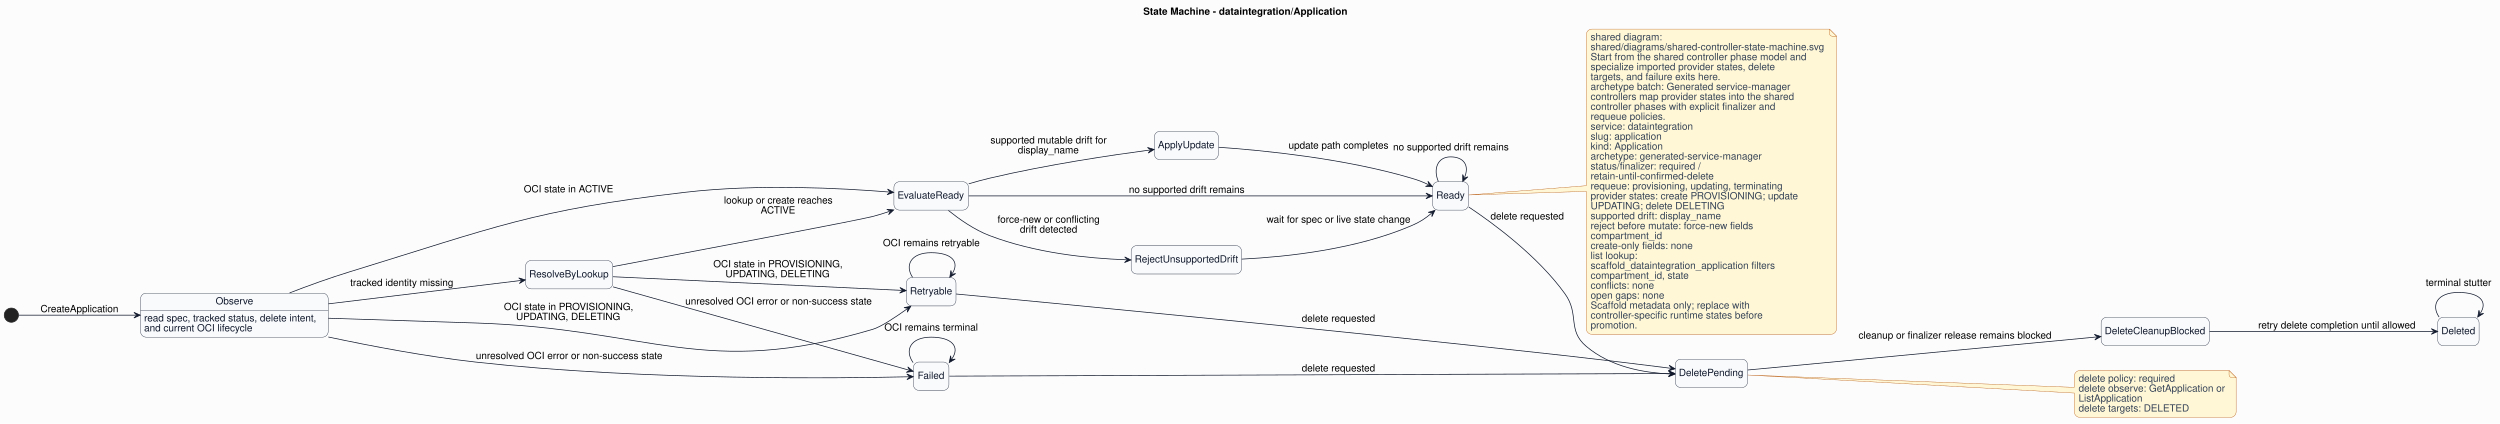
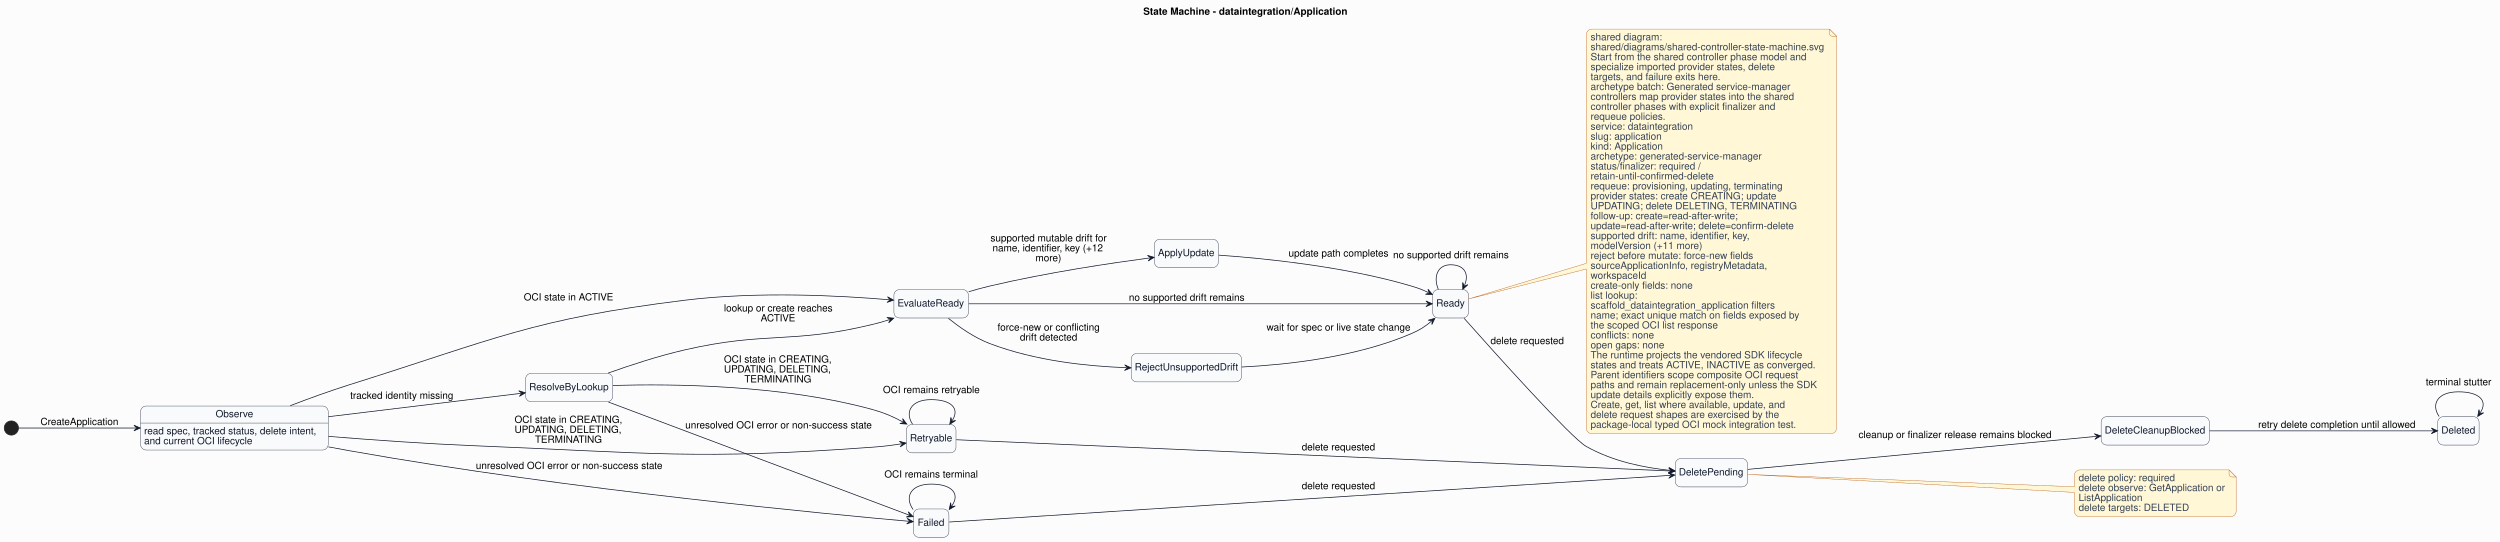
- <svg xmlns="http://www.w3.org/2000/svg" contentStyleType="text/css" data-diagram-type="STATE" height="597px" preserveAspectRatio="none" style="width:3522px;height:597px;background:#FCFCFD;" version="1.1" viewBox="0 0 3522 597" width="3522px" zoomAndPan="magnify">
+ <svg xmlns="http://www.w3.org/2000/svg" contentStyleType="text/css" data-diagram-type="STATE" height="763px" preserveAspectRatio="none" style="width:3522px;height:763px;background:#FCFCFD;" version="1.1" viewBox="0 0 3522 763" width="3522px" zoomAndPan="magnify">
  <defs />
  <g>
-     <rect fill="#FCFCFD" height="597" style="stroke:none;stroke-width:1;" width="3522" x="0" y="0" />
+     <rect fill="#FCFCFD" height="763" style="stroke:none;stroke-width:1;" width="3522" x="0" y="0" />
    <g class="title" data-source-line="10">
      <text fill="#000000" font-family="Helvetica" font-size="14" font-weight="bold" lengthAdjust="spacing" textLength="287.807" x="1610.595" y="20.78">State Machine - dataintegration/Application</text>
    </g>
    <g class="entity" data-qualified-name="observe" id="ent0002">
-       <rect fill="#F8FAFC" height="62" rx="8" ry="8" style="stroke:#0F172A;stroke-width:0.5;" width="264.364" x="198" y="413" />
-       <line style="stroke:#0F172A;stroke-width:0.5;" x1="198" x2="462.364" y1="437" y2="437" />
-       <text fill="#0F172A" font-family="Helvetica" font-size="14" lengthAdjust="spacing" textLength="52.91" x="303.727" y="428.78">Observe</text>
-       <text fill="#0F172A" font-family="Helvetica" font-size="14" lengthAdjust="spacing" textLength="244.364" x="203" y="452.78">read spec, tracked status, delete intent,</text>
-       <text fill="#0F172A" font-family="Helvetica" font-size="14" lengthAdjust="spacing" textLength="153.282" x="203" y="466.78">and current OCI lifecycle</text>
-     </g>
-     <rect fill="#F8FAFC" height="40" rx="8" ry="8" style="stroke:#0F172A;stroke-width:0.5;" width="104.951" x="1259.36" y="256" />
-     <text fill="#0F172A" font-family="Helvetica" font-size="14" lengthAdjust="spacing" textLength="94.951" x="1264.36" y="279.78">EvaluateReady</text>
-     <rect fill="#F8FAFC" height="40" rx="8" ry="8" style="stroke:#0F172A;stroke-width:0.5;" width="50.469" x="2018.32" y="256" />
-     <text fill="#0F172A" font-family="Helvetica" font-size="14" lengthAdjust="spacing" textLength="40.469" x="2023.32" y="279.78">Ready</text>
-     <rect fill="#F8FAFC" height="40" rx="8" ry="8" style="stroke:#0F172A;stroke-width:0.5;" width="69.917" x="1276.88" y="391" />
-     <text fill="#0F172A" font-family="Helvetica" font-size="14" lengthAdjust="spacing" textLength="59.917" x="1281.88" y="414.78">Retryable</text>
-     <rect fill="#F8FAFC" height="40" rx="8" ry="8" style="stroke:#0F172A;stroke-width:0.5;" width="50" x="1286.84" y="510" />
-     <text fill="#0F172A" font-family="Helvetica" font-size="14" lengthAdjust="spacing" textLength="38.131" x="1292.775" y="533.78">Failed</text>
-     <rect fill="#F8FAFC" height="40" rx="8" ry="8" style="stroke:#0F172A;stroke-width:0.5;" width="122.848" x="740.44" y="367" />
-     <text fill="#0F172A" font-family="Helvetica" font-size="14" lengthAdjust="spacing" textLength="112.848" x="745.44" y="390.78">ResolveByLookup</text>
-     <rect fill="#F8FAFC" height="40" rx="8" ry="8" style="stroke:#0F172A;stroke-width:0.5;" width="155.51" x="1593.56" y="346" />
-     <text fill="#0F172A" font-family="Helvetica" font-size="14" lengthAdjust="spacing" textLength="145.51" x="1598.56" y="369.78">RejectUnsupportedDrift</text>
-     <rect fill="#F8FAFC" height="40" rx="8" ry="8" style="stroke:#0F172A;stroke-width:0.5;" width="90.165" x="1626.23" y="185" />
-     <text fill="#0F172A" font-family="Helvetica" font-size="14" lengthAdjust="spacing" textLength="80.165" x="1631.23" y="208.78">ApplyUpdate</text>
-     <rect fill="#F8FAFC" height="40" rx="8" ry="8" style="stroke:#0F172A;stroke-width:0.5;" width="101.848" x="2360.1" y="506" />
-     <text fill="#0F172A" font-family="Helvetica" font-size="14" lengthAdjust="spacing" textLength="91.848" x="2365.1" y="529.78">DeletePending</text>
-     <rect fill="#F8FAFC" height="40" rx="8" ry="8" style="stroke:#0F172A;stroke-width:0.5;" width="58.255" x="3434.28" y="447" />
-     <text fill="#0F172A" font-family="Helvetica" font-size="14" lengthAdjust="spacing" textLength="48.255" x="3439.28" y="470.78">Deleted</text>
-     <rect fill="#F8FAFC" height="40" rx="8" ry="8" style="stroke:#0F172A;stroke-width:0.5;" width="152.427" x="2960.06" y="447" />
-     <text fill="#0F172A" font-family="Helvetica" font-size="14" lengthAdjust="spacing" textLength="142.427" x="2965.06" y="470.78">DeleteCleanupBlocked</text>
+       <rect fill="#F8FAFC" height="62" rx="8" ry="8" style="stroke:#0F172A;stroke-width:0.5;" width="264.364" x="198" y="572" />
+       <line style="stroke:#0F172A;stroke-width:0.5;" x1="198" x2="462.364" y1="596" y2="596" />
+       <text fill="#0F172A" font-family="Helvetica" font-size="14" lengthAdjust="spacing" textLength="52.91" x="303.727" y="587.78">Observe</text>
+       <text fill="#0F172A" font-family="Helvetica" font-size="14" lengthAdjust="spacing" textLength="244.364" x="203" y="611.78">read spec, tracked status, delete intent,</text>
+       <text fill="#0F172A" font-family="Helvetica" font-size="14" lengthAdjust="spacing" textLength="153.282" x="203" y="625.78">and current OCI lifecycle</text>
+     </g>
+     <rect fill="#F8FAFC" height="40" rx="8" ry="8" style="stroke:#0F172A;stroke-width:0.5;" width="104.951" x="1259.36" y="408" />
+     <text fill="#0F172A" font-family="Helvetica" font-size="14" lengthAdjust="spacing" textLength="94.951" x="1264.36" y="431.78">EvaluateReady</text>
+     <rect fill="#F8FAFC" height="40" rx="8" ry="8" style="stroke:#0F172A;stroke-width:0.5;" width="50.469" x="2018.32" y="408" />
+     <text fill="#0F172A" font-family="Helvetica" font-size="14" lengthAdjust="spacing" textLength="40.469" x="2023.32" y="431.78">Ready</text>
+     <rect fill="#F8FAFC" height="40" rx="8" ry="8" style="stroke:#0F172A;stroke-width:0.5;" width="69.917" x="1276.88" y="598" />
+     <text fill="#0F172A" font-family="Helvetica" font-size="14" lengthAdjust="spacing" textLength="59.917" x="1281.88" y="621.78">Retryable</text>
+     <rect fill="#F8FAFC" height="40" rx="8" ry="8" style="stroke:#0F172A;stroke-width:0.5;" width="50" x="1286.84" y="717" />
+     <text fill="#0F172A" font-family="Helvetica" font-size="14" lengthAdjust="spacing" textLength="38.131" x="1292.775" y="740.78">Failed</text>
+     <rect fill="#F8FAFC" height="40" rx="8" ry="8" style="stroke:#0F172A;stroke-width:0.5;" width="122.848" x="740.44" y="526" />
+     <text fill="#0F172A" font-family="Helvetica" font-size="14" lengthAdjust="spacing" textLength="112.848" x="745.44" y="549.78">ResolveByLookup</text>
+     <rect fill="#F8FAFC" height="40" rx="8" ry="8" style="stroke:#0F172A;stroke-width:0.5;" width="155.51" x="1593.56" y="498" />
+     <text fill="#0F172A" font-family="Helvetica" font-size="14" lengthAdjust="spacing" textLength="145.51" x="1598.56" y="521.78">RejectUnsupportedDrift</text>
+     <rect fill="#F8FAFC" height="40" rx="8" ry="8" style="stroke:#0F172A;stroke-width:0.5;" width="90.165" x="1626.23" y="337" />
+     <text fill="#0F172A" font-family="Helvetica" font-size="14" lengthAdjust="spacing" textLength="80.165" x="1631.23" y="360.78">ApplyUpdate</text>
+     <rect fill="#F8FAFC" height="40" rx="8" ry="8" style="stroke:#0F172A;stroke-width:0.5;" width="101.848" x="2360.1" y="646" />
+     <text fill="#0F172A" font-family="Helvetica" font-size="14" lengthAdjust="spacing" textLength="91.848" x="2365.1" y="669.78">DeletePending</text>
+     <rect fill="#F8FAFC" height="40" rx="8" ry="8" style="stroke:#0F172A;stroke-width:0.5;" width="58.255" x="3434.28" y="587" />
+     <text fill="#0F172A" font-family="Helvetica" font-size="14" lengthAdjust="spacing" textLength="48.255" x="3439.28" y="610.78">Deleted</text>
+     <rect fill="#F8FAFC" height="40" rx="8" ry="8" style="stroke:#0F172A;stroke-width:0.5;" width="152.427" x="2960.06" y="587" />
+     <text fill="#0F172A" font-family="Helvetica" font-size="14" lengthAdjust="spacing" textLength="142.427" x="2965.06" y="610.78">DeleteCleanupBlocked</text>
    <g class="start_entity" data-qualified-name=".start." data-source-line="32" id="ent0002">
-       <ellipse cx="16" cy="444" fill="#222222" rx="10" ry="10" style="stroke:#222222;stroke-width:1;" />
+       <ellipse cx="16" cy="603" fill="#222222" rx="10" ry="10" style="stroke:#222222;stroke-width:1;" />
    </g>
    <g class="entity" data-qualified-name="GMN2" data-source-line="55" id="ent0003">
-       <path d="M2234.78,49 L2234.78,261.6 L2069.1,274.66 L2234.78,269.6 L2234.78,463 A8,8 0 0 0 2242.78,471 L2579.261,471 A8,8 0 0 0 2587.261,463 L2587.261,51 L2577.261,41 L2242.78,41 A8,8 0 0 0 2234.78,49" fill="#FFF7D6" style="stroke:#B45309;stroke-width:0.5;" />
+       <path d="M2234.78,49 L2234.78,370.96 L2069.1,421.15 L2234.78,378.96 L2234.78,603 A8,8 0 0 0 2242.78,611 L2579.261,611 A8,8 0 0 0 2587.261,603 L2587.261,51 L2577.261,41 L2242.78,41 A8,8 0 0 0 2234.78,49" fill="#FFF7D6" style="stroke:#B45309;stroke-width:0.5;" />
      <path d="M2577.261,41 L2577.261,47 A4,4 0 0 0 2581.261,51 L2587.261,51 L2577.261,41" fill="#FFF7D6" style="stroke:#B45309;stroke-width:0.5;" />
      <text fill="#334155" font-family="Helvetica" font-size="14" lengthAdjust="spacing" textLength="101.165" x="2240.78" y="56.78">shared diagram:</text>
      <text fill="#334155" font-family="Helvetica" font-size="14" lengthAdjust="spacing" textLength="331.481" x="2240.78" y="70.78">shared/diagrams/shared-controller-state-machine.svg</text>
      <text fill="#334155" font-family="Helvetica" font-size="14" lengthAdjust="spacing" textLength="304.274" x="2240.78" y="84.78">Start from the shared controller phase model and</text>
      <text fill="#334155" font-family="Helvetica" font-size="14" lengthAdjust="spacing" textLength="261.468" x="2240.78" y="98.78">specialize imported provider states, delete</text>
      <text fill="#334155" font-family="Helvetica" font-size="14" lengthAdjust="spacing" textLength="184.434" x="2240.78" y="112.78">targets, and failure exits here.</text>
      <text fill="#334155" font-family="Helvetica" font-size="14" lengthAdjust="spacing" textLength="281.709" x="2240.78" y="126.78">archetype batch: Generated service-manager</text>
      <text fill="#334155" font-family="Helvetica" font-size="14" lengthAdjust="spacing" textLength="287.923" x="2240.78" y="140.78">controllers map provider states into the shared</text>
      <text fill="#334155" font-family="Helvetica" font-size="14" lengthAdjust="spacing" textLength="261.461" x="2240.78" y="154.78">controller phases with explicit finalizer and</text>
      <text fill="#334155" font-family="Helvetica" font-size="14" lengthAdjust="spacing" textLength="105.848" x="2240.78" y="168.78">requeue policies.</text>
      <text fill="#334155" font-family="Helvetica" font-size="14" lengthAdjust="spacing" textLength="144.751" x="2240.78" y="182.78">service: dataintegration</text>
      <text fill="#334155" font-family="Helvetica" font-size="14" lengthAdjust="spacing" textLength="100.399" x="2240.78" y="196.78">slug: application</text>
      <text fill="#334155" font-family="Helvetica" font-size="14" lengthAdjust="spacing" textLength="101.951" x="2240.78" y="210.78">kind: Application</text>
      <text fill="#334155" font-family="Helvetica" font-size="14" lengthAdjust="spacing" textLength="241.24" x="2240.78" y="224.78">archetype: generated-service-manager</text>
      <text fill="#334155" font-family="Helvetica" font-size="14" lengthAdjust="spacing" textLength="156.406" x="2240.78" y="238.78">status/finalizer: required /</text>
      <text fill="#334155" font-family="Helvetica" font-size="14" lengthAdjust="spacing" textLength="174.303" x="2240.78" y="252.78">retain-until-confirmed-delete</text>
      <text fill="#334155" font-family="Helvetica" font-size="14" lengthAdjust="spacing" textLength="272.398" x="2240.78" y="266.78">requeue: provisioning, updating, terminating</text>
-       <text fill="#334155" font-family="Helvetica" font-size="14" lengthAdjust="spacing" textLength="295.682" x="2240.78" y="280.78">provider states: create PROVISIONING; update</text>
-       <text fill="#334155" font-family="Helvetica" font-size="14" lengthAdjust="spacing" textLength="192.165" x="2240.78" y="294.78">UPDATING; delete DELETING</text>
-       <text fill="#334155" font-family="Helvetica" font-size="14" lengthAdjust="spacing" textLength="183.661" x="2240.78" y="308.78">supported drift: display_name</text>
-       <text fill="#334155" font-family="Helvetica" font-size="14" lengthAdjust="spacing" textLength="230.33" x="2240.78" y="322.78">reject before mutate: force-new fields</text>
-       <text fill="#334155" font-family="Helvetica" font-size="14" lengthAdjust="spacing" textLength="100.379" x="2240.78" y="336.78">compartment_id</text>
-       <text fill="#334155" font-family="Helvetica" font-size="14" lengthAdjust="spacing" textLength="144.751" x="2240.78" y="350.78">create-only fields: none</text>
-       <text fill="#334155" font-family="Helvetica" font-size="14" lengthAdjust="spacing" textLength="66.144" x="2240.78" y="364.78">list lookup:</text>
-       <text fill="#334155" font-family="Helvetica" font-size="14" lengthAdjust="spacing" textLength="260.723" x="2240.78" y="378.78">scaffold_dataintegration_application filters</text>
-       <text fill="#334155" font-family="Helvetica" font-size="14" lengthAdjust="spacing" textLength="138.51" x="2240.78" y="392.78">compartment_id, state</text>
-       <text fill="#334155" font-family="Helvetica" font-size="14" lengthAdjust="spacing" textLength="89.496" x="2240.78" y="406.78">conflicts: none</text>
-       <text fill="#334155" font-family="Helvetica" font-size="14" lengthAdjust="spacing" textLength="104.316" x="2240.78" y="420.78">open gaps: none</text>
-       <text fill="#334155" font-family="Helvetica" font-size="14" lengthAdjust="spacing" textLength="224.902" x="2240.78" y="434.78">Scaffold metadata only; replace with</text>
-       <text fill="#334155" font-family="Helvetica" font-size="14" lengthAdjust="spacing" textLength="244.323" x="2240.78" y="448.78">controller-specific runtime states before</text>
-       <text fill="#334155" font-family="Helvetica" font-size="14" lengthAdjust="spacing" textLength="66.144" x="2240.78" y="462.78">promotion.</text>
-     </g>
-     <g class="entity" data-qualified-name="GMN5" data-source-line="87" id="ent0006">
-       <path d="M2922.27,530 L2922.27,545.73 L2462.24,528.34 L2922.27,553.73 L2922.27,580 A8,8 0 0 0 2930.27,588 L3142.283,588 A8,8 0 0 0 3150.283,580 L3150.283,532 L3140.283,522 L2930.27,522 A8,8 0 0 0 2922.27,530" fill="#FFF7D6" style="stroke:#B45309;stroke-width:0.5;" />
-       <path d="M3140.283,522 L3140.283,528 A4,4 0 0 0 3144.283,532 L3150.283,532 L3140.283,522" fill="#FFF7D6" style="stroke:#B45309;stroke-width:0.5;" />
-       <text fill="#334155" font-family="Helvetica" font-size="14" lengthAdjust="spacing" textLength="136.972" x="2928.27" y="537.78">delete policy: required</text>
-       <text fill="#334155" font-family="Helvetica" font-size="14" lengthAdjust="spacing" textLength="207.013" x="2928.27" y="551.78">delete observe: GetApplication or</text>
-       <text fill="#334155" font-family="Helvetica" font-size="14" lengthAdjust="spacing" textLength="90.275" x="2928.27" y="565.78">ListApplication</text>
-       <text fill="#334155" font-family="Helvetica" font-size="14" lengthAdjust="spacing" textLength="157.185" x="2928.27" y="579.78">delete targets: DELETED</text>
+       <text fill="#334155" font-family="Helvetica" font-size="14" lengthAdjust="spacing" textLength="265.337" x="2240.78" y="280.78">provider states: create CREATING; update</text>
+       <text fill="#334155" font-family="Helvetica" font-size="14" lengthAdjust="spacing" textLength="296.386" x="2240.78" y="294.78">UPDATING; delete DELETING, TERMINATING</text>
+       <text fill="#334155" font-family="Helvetica" font-size="14" lengthAdjust="spacing" textLength="209.699" x="2240.78" y="308.78">follow-up: create=read-after-write;</text>
+       <text fill="#334155" font-family="Helvetica" font-size="14" lengthAdjust="spacing" textLength="288.716" x="2240.78" y="322.78">update=read-after-write; delete=confirm-delete</text>
+       <text fill="#334155" font-family="Helvetica" font-size="14" lengthAdjust="spacing" textLength="226.447" x="2240.78" y="336.78">supported drift: name, identifier, key,</text>
+       <text fill="#334155" font-family="Helvetica" font-size="14" lengthAdjust="spacing" textLength="158.348" x="2240.78" y="350.78">modelVersion (+11 more)</text>
+       <text fill="#334155" font-family="Helvetica" font-size="14" lengthAdjust="spacing" textLength="230.33" x="2240.78" y="364.78">reject before mutate: force-new fields</text>
+       <text fill="#334155" font-family="Helvetica" font-size="14" lengthAdjust="spacing" textLength="249.799" x="2240.78" y="378.78">sourceApplicationInfo, registryMetadata,</text>
+       <text fill="#334155" font-family="Helvetica" font-size="14" lengthAdjust="spacing" textLength="78.593" x="2240.78" y="392.78">workspaceId</text>
+       <text fill="#334155" font-family="Helvetica" font-size="14" lengthAdjust="spacing" textLength="144.751" x="2240.78" y="406.78">create-only fields: none</text>
+       <text fill="#334155" font-family="Helvetica" font-size="14" lengthAdjust="spacing" textLength="66.144" x="2240.78" y="420.78">list lookup:</text>
+       <text fill="#334155" font-family="Helvetica" font-size="14" lengthAdjust="spacing" textLength="260.723" x="2240.78" y="434.78">scaffold_dataintegration_application filters</text>
+       <text fill="#334155" font-family="Helvetica" font-size="14" lengthAdjust="spacing" textLength="295.736" x="2240.78" y="448.78">name; exact unique match on fields exposed by</text>
+       <text fill="#334155" font-family="Helvetica" font-size="14" lengthAdjust="spacing" textLength="179.758" x="2240.78" y="462.78">the scoped OCI list response</text>
+       <text fill="#334155" font-family="Helvetica" font-size="14" lengthAdjust="spacing" textLength="89.496" x="2240.78" y="476.78">conflicts: none</text>
+       <text fill="#334155" font-family="Helvetica" font-size="14" lengthAdjust="spacing" textLength="104.316" x="2240.78" y="490.78">open gaps: none</text>
+       <text fill="#334155" font-family="Helvetica" font-size="14" lengthAdjust="spacing" textLength="299.585" x="2240.78" y="504.78">The runtime projects the vendored SDK lifecycle</text>
+       <text fill="#334155" font-family="Helvetica" font-size="14" lengthAdjust="spacing" textLength="322.137" x="2240.78" y="518.78">states and treats ACTIVE, INACTIVE as converged.</text>
+       <text fill="#334155" font-family="Helvetica" font-size="14" lengthAdjust="spacing" textLength="293.364" x="2240.78" y="532.78">Parent identifiers scope composite OCI request</text>
+       <text fill="#334155" font-family="Helvetica" font-size="14" lengthAdjust="spacing" textLength="319.84" x="2240.78" y="546.78">paths and remain replacement-only unless the SDK</text>
+       <text fill="#334155" font-family="Helvetica" font-size="14" lengthAdjust="spacing" textLength="231.909" x="2240.78" y="560.78">update details explicitly expose them.</text>
+       <text fill="#334155" font-family="Helvetica" font-size="14" lengthAdjust="spacing" textLength="277.06" x="2240.78" y="574.78">Create, get, list where available, update, and</text>
+       <text fill="#334155" font-family="Helvetica" font-size="14" lengthAdjust="spacing" textLength="267.723" x="2240.78" y="588.78">delete request shapes are exercised by the</text>
+       <text fill="#334155" font-family="Helvetica" font-size="14" lengthAdjust="spacing" textLength="290.254" x="2240.78" y="602.78">package-local typed OCI mock integration test.</text>
+     </g>
+     <g class="entity" data-qualified-name="GMN5" data-source-line="97" id="ent0006">
+       <path d="M2922.27,670 L2922.27,685.73 L2462.24,668.34 L2922.27,693.73 L2922.27,720 A8,8 0 0 0 2930.27,728 L3142.283,728 A8,8 0 0 0 3150.283,720 L3150.283,672 L3140.283,662 L2930.27,662 A8,8 0 0 0 2922.27,670" fill="#FFF7D6" style="stroke:#B45309;stroke-width:0.5;" />
+       <path d="M3140.283,662 L3140.283,668 A4,4 0 0 0 3144.283,672 L3150.283,672 L3140.283,662" fill="#FFF7D6" style="stroke:#B45309;stroke-width:0.5;" />
+       <text fill="#334155" font-family="Helvetica" font-size="14" lengthAdjust="spacing" textLength="136.972" x="2928.27" y="677.78">delete policy: required</text>
+       <text fill="#334155" font-family="Helvetica" font-size="14" lengthAdjust="spacing" textLength="207.013" x="2928.27" y="691.78">delete observe: GetApplication or</text>
+       <text fill="#334155" font-family="Helvetica" font-size="14" lengthAdjust="spacing" textLength="90.275" x="2928.27" y="705.78">ListApplication</text>
+       <text fill="#334155" font-family="Helvetica" font-size="14" lengthAdjust="spacing" textLength="157.185" x="2928.27" y="719.78">delete targets: DELETED</text>
    </g>
    <g class="link" data-entity-1="ent0002" data-entity-2="ent0002" data-link-type="dependency" data-source-line="32" id="lnk3">
-       <path d="M26.34,444 C52.37,444 122.32,444 191.65,444" fill="none" id="*start*-to-observe" style="stroke:#0F172A;stroke-width:1;" />
-       <polygon fill="#0F172A" points="197.65,444,188.65,440,192.65,444,188.65,448,197.65,444" style="stroke:#0F172A;stroke-width:1;" />
-       <text fill="#000000" font-family="Helvetica" font-size="14" lengthAdjust="spacing" textLength="110.51" x="57" y="439.78">CreateApplication</text>
+       <path d="M26.34,603 C52.37,603 122.32,603 191.65,603" fill="none" id="*start*-to-observe" style="stroke:#0F172A;stroke-width:1;" />
+       <polygon fill="#0F172A" points="197.65,603,188.65,599,192.65,603,188.65,607,197.65,603" style="stroke:#0F172A;stroke-width:1;" />
+       <text fill="#000000" font-family="Helvetica" font-size="14" lengthAdjust="spacing" textLength="110.51" x="57" y="598.78">CreateApplication</text>
    </g>
    <g class="link" data-entity-1="ent0002" data-entity-2="ent0007" data-link-type="dependency" data-source-line="33" id="lnk4">
-       <path d="M462.64,428.05 C553.55,417.01 664.334,403.573 734.184,395.093" fill="none" id="observe-to-resolve_by_lookup" style="stroke:#0F172A;stroke-width:1;" />
-       <polygon fill="#0F172A" points="740.14,394.37,730.723,391.484,735.176,394.973,731.688,399.425,740.14,394.37" style="stroke:#0F172A;stroke-width:1;" />
-       <text fill="#000000" font-family="Helvetica" font-size="14" lengthAdjust="spacing" textLength="145.503" x="493.36" y="402.84">tracked identity missing</text>
+       <path d="M462.64,587.05 C553.55,576.01 664.334,562.573 734.184,554.093" fill="none" id="observe-to-resolve_by_lookup" style="stroke:#0F172A;stroke-width:1;" />
+       <polygon fill="#0F172A" points="740.14,553.37,730.723,550.484,735.176,553.973,731.688,558.426,740.14,553.37" style="stroke:#0F172A;stroke-width:1;" />
+       <text fill="#000000" font-family="Helvetica" font-size="14" lengthAdjust="spacing" textLength="145.503" x="493.36" y="561.84">tracked identity missing</text>
    </g>
    <g class="link" data-entity-1="ent0007" data-entity-2="ent0003" data-link-type="dependency" data-source-line="34" id="lnk5">
-       <path d="M863.57,375.58 C977.1,354.19 1211.77,309.79 1229.36,305 C1239.07,302.36 1243.604,301.054 1253.384,297.704" fill="none" id="resolve_by_lookup-to-evaluate_ready" style="stroke:#0F172A;stroke-width:1;" />
-       <polygon fill="#0F172A" points="1259.06,295.76,1249.249,294.892,1254.33,297.38,1251.842,302.461,1259.06,295.76" style="stroke:#0F172A;stroke-width:1;" />
-       <text fill="#000000" font-family="Helvetica" font-size="14" lengthAdjust="spacing" textLength="154.089" x="1019.86" y="286.78">lookup or create reaches</text>
-       <text fill="#000000" font-family="Helvetica" font-size="14" lengthAdjust="spacing" textLength="50.565" x="1071.622" y="300.78">ACTIVE</text>
+       <path d="M856.74,525.59 C887.81,514.51 927.84,501.4 964.36,493 C1080.2,466.36 1113.87,485.08 1229.36,457 C1239.14,454.62 1243.696,453.422 1253.486,450.112" fill="none" id="resolve_by_lookup-to-evaluate_ready" style="stroke:#0F172A;stroke-width:1;" />
+       <polygon fill="#0F172A" points="1259.17,448.19,1249.363,447.283,1254.433,449.791,1251.925,454.862,1259.17,448.19" style="stroke:#0F172A;stroke-width:1;" />
+       <text fill="#000000" font-family="Helvetica" font-size="14" lengthAdjust="spacing" textLength="154.089" x="1019.86" y="438.78">lookup or create reaches</text>
+       <text fill="#000000" font-family="Helvetica" font-size="14" lengthAdjust="spacing" textLength="50.565" x="1071.622" y="452.78">ACTIVE</text>
    </g>
    <g class="link" data-entity-1="ent0007" data-entity-2="ent0005" data-link-type="dependency" data-source-line="35" id="lnk6">
-       <path d="M863.63,389.87 C971.21,394.95 1185.807,405.097 1270.597,409.097" fill="none" id="resolve_by_lookup-to-retryable" style="stroke:#0F172A;stroke-width:1;" />
-       <polygon fill="#0F172A" points="1276.59,409.38,1267.789,404.96,1271.596,409.144,1267.411,412.951,1276.59,409.38" style="stroke:#0F172A;stroke-width:1;" />
-       <text fill="#000000" font-family="Helvetica" font-size="14" lengthAdjust="spacing" textLength="184.379" x="1004.86" y="376.54">OCI state in PROVISIONING,</text>
-       <text fill="#000000" font-family="Helvetica" font-size="14" lengthAdjust="spacing" textLength="150.131" x="1021.984" y="390.54">UPDATING, DELETING</text>
+       <path d="M863.46,543.04 C947.3,540.6 1102.7,542.03 1229.36,577 C1246,581.59 1257.971,586.84 1272.291,594.64" fill="none" id="resolve_by_lookup-to-retryable" style="stroke:#0F172A;stroke-width:1;" />
+       <polygon fill="#0F172A" points="1277.56,597.51,1271.57,589.692,1273.169,595.118,1267.743,596.718,1277.56,597.51" style="stroke:#0F172A;stroke-width:1;" />
+       <text fill="#000000" font-family="Helvetica" font-size="14" lengthAdjust="spacing" textLength="154.034" x="1019.86" y="510.78">OCI state in CREATING,</text>
+       <text fill="#000000" font-family="Helvetica" font-size="14" lengthAdjust="spacing" textLength="154.02" x="1019.867" y="524.78">UPDATING, DELETING,</text>
+       <text fill="#000000" font-family="Helvetica" font-size="14" lengthAdjust="spacing" textLength="96.441" x="1048.656" y="538.78">TERMINATING</text>
    </g>
    <g class="link" data-entity-1="ent0007" data-entity-2="ent0006" data-link-type="dependency" data-source-line="36" id="lnk7">
-       <path d="M863.63,404.11 C975.69,435.65 1204.585,500.083 1280.675,521.513" fill="none" id="resolve_by_lookup-to-failed" style="stroke:#0F172A;stroke-width:1;" />
-       <polygon fill="#0F172A" points="1286.45,523.14,1278.871,516.85,1281.637,521.784,1276.703,524.55,1286.45,523.14" style="stroke:#0F172A;stroke-width:1;" />
-       <text fill="#000000" font-family="Helvetica" font-size="14" lengthAdjust="spacing" textLength="263.778" x="965.36" y="429.03">unresolved OCI error or non-success state</text>
+       <path d="M857.23,566.44 C966.52,607.53 1203.404,696.598 1280.904,725.748" fill="none" id="resolve_by_lookup-to-failed" style="stroke:#0F172A;stroke-width:1;" />
+       <polygon fill="#0F172A" points="1286.52,727.86,1279.504,720.948,1281.84,726.1,1276.688,728.436,1286.52,727.86" style="stroke:#0F172A;stroke-width:1;" />
+       <text fill="#000000" font-family="Helvetica" font-size="14" lengthAdjust="spacing" textLength="263.778" x="965.36" y="603.56">unresolved OCI error or non-success state</text>
    </g>
    <g class="link" data-entity-1="ent0002" data-entity-2="ent0003" data-link-type="dependency" data-source-line="37" id="lnk8">
-       <path d="M407.96,412.64 C434.45,402.43 464.47,391.55 492.36,383 C698.5,319.82 750.22,296.06 964.36,271 C1068.33,258.83 1185.05,265.034 1252.99,270.554" fill="none" id="observe-to-evaluate_ready" style="stroke:#0F172A;stroke-width:1;" />
-       <polygon fill="#0F172A" points="1258.97,271.04,1250.323,266.324,1253.986,270.635,1249.676,274.298,1258.97,271.04" style="stroke:#0F172A;stroke-width:1;" />
-       <text fill="#000000" font-family="Helvetica" font-size="14" lengthAdjust="spacing" textLength="128.372" x="737.86" y="270.95">OCI state in ACTIVE</text>
+       <path d="M408.84,571.55 C435.14,561.45 464.82,550.65 492.36,542 C698.76,477.16 749.67,449.65 964.36,423 C1068.24,410.11 1184.992,416.543 1252.961,422.312" fill="none" id="observe-to-evaluate_ready" style="stroke:#0F172A;stroke-width:1;" />
+       <polygon fill="#0F172A" points="1258.94,422.82,1250.311,418.073,1253.958,422.397,1249.634,426.044,1258.94,422.82" style="stroke:#0F172A;stroke-width:1;" />
+       <text fill="#000000" font-family="Helvetica" font-size="14" lengthAdjust="spacing" textLength="128.372" x="737.86" y="423.24">OCI state in ACTIVE</text>
    </g>
    <g class="link" data-entity-1="ent0002" data-entity-2="ent0005" data-link-type="dependency" data-source-line="38" id="lnk9">
-       <path d="M462.47,448.33 C525.11,450.38 601.11,452.85 669.36,455 C918.16,462.84 990.72,534.79 1229.36,464 C1240.77,460.62 1259.445,448.364 1278.305,434.914" fill="none" id="observe-to-retryable" style="stroke:#0F172A;stroke-width:1;" />
-       <polygon fill="#0F172A" points="1283.19,431.43,1273.54,433.399,1279.119,434.333,1278.185,439.912,1283.19,431.43" style="stroke:#0F172A;stroke-width:1;" />
-       <text fill="#000000" font-family="Helvetica" font-size="14" lengthAdjust="spacing" textLength="184.379" x="709.86" y="436.78">OCI state in PROVISIONING,</text>
-       <text fill="#000000" font-family="Helvetica" font-size="14" lengthAdjust="spacing" textLength="150.131" x="726.984" y="450.78">UPDATING, DELETING</text>
+       <path d="M462.76,614.78 C525.29,619.86 601.13,625.25 669.36,628 C918.05,638.02 981.14,648.18 1229.36,630 C1244.91,628.86 1256.055,627.469 1270.545,625.149" fill="none" id="observe-to-retryable" style="stroke:#0F172A;stroke-width:1;" />
+       <polygon fill="#0F172A" points="1276.47,624.2,1266.951,621.673,1271.533,624.99,1268.216,629.573,1276.47,624.2" style="stroke:#0F172A;stroke-width:1;" />
+       <text fill="#000000" font-family="Helvetica" font-size="14" lengthAdjust="spacing" textLength="154.034" x="724.86" y="595.78">OCI state in CREATING,</text>
+       <text fill="#000000" font-family="Helvetica" font-size="14" lengthAdjust="spacing" textLength="154.02" x="724.867" y="609.78">UPDATING, DELETING,</text>
+       <text fill="#000000" font-family="Helvetica" font-size="14" lengthAdjust="spacing" textLength="96.441" x="753.656" y="623.78">TERMINATING</text>
    </g>
    <g class="link" data-entity-1="ent0002" data-entity-2="ent0006" data-link-type="dependency" data-source-line="39" id="lnk10">
-       <path d="M462.52,474.76 C524.83,488.03 600.56,502.26 669.36,510 C908.8,536.92 1195.452,532.769 1280.562,530.789" fill="none" id="observe-to-failed" style="stroke:#0F172A;stroke-width:1;" />
-       <polygon fill="#0F172A" points="1286.56,530.65,1277.469,526.86,1281.561,530.766,1277.656,534.858,1286.56,530.65" style="stroke:#0F172A;stroke-width:1;" />
-       <text fill="#000000" font-family="Helvetica" font-size="14" lengthAdjust="spacing" textLength="263.778" x="670.36" y="505.78">unresolved OCI error or non-success state</text>
+       <path d="M462.61,629.53 C472.67,631.43 482.67,633.27 492.36,635 C803.91,690.55 1181.553,725.674 1280.623,734.394" fill="none" id="observe-to-failed" style="stroke:#0F172A;stroke-width:1;" />
+       <polygon fill="#0F172A" points="1286.6,734.92,1277.985,730.146,1281.619,734.482,1277.284,738.115,1286.6,734.92" style="stroke:#0F172A;stroke-width:1;" />
+       <text fill="#000000" font-family="Helvetica" font-size="14" lengthAdjust="spacing" textLength="263.778" x="670.36" y="660.68">unresolved OCI error or non-success state</text>
    </g>
    <g class="link" data-entity-1="ent0003" data-entity-2="ent0008" data-link-type="dependency" data-source-line="40" id="lnk11">
-       <path d="M1336.06,296.48 C1351.49,308.89 1372.81,323.85 1394.32,332 C1458.53,356.35 1530.604,363.906 1587.304,366.026" fill="none" id="evaluate_ready-to-reject_unsupported_drift" style="stroke:#0F172A;stroke-width:1;" />
-       <polygon fill="#0F172A" points="1593.3,366.25,1584.456,361.916,1588.303,366.063,1584.157,369.911,1593.3,366.25" style="stroke:#0F172A;stroke-width:1;" />
-       <text fill="#000000" font-family="Helvetica" font-size="14" lengthAdjust="spacing" textLength="143.951" x="1405.32" y="313.78">force-new or conflicting</text>
-       <text fill="#000000" font-family="Helvetica" font-size="14" lengthAdjust="spacing" textLength="80.938" x="1436.827" y="327.78">drift detected</text>
+       <path d="M1336.06,448.48 C1351.49,460.89 1372.81,475.85 1394.32,484 C1458.53,508.35 1530.604,515.906 1587.304,518.026" fill="none" id="evaluate_ready-to-reject_unsupported_drift" style="stroke:#0F172A;stroke-width:1;" />
+       <polygon fill="#0F172A" points="1593.3,518.25,1584.456,513.917,1588.303,518.063,1584.157,521.911,1593.3,518.25" style="stroke:#0F172A;stroke-width:1;" />
+       <text fill="#000000" font-family="Helvetica" font-size="14" lengthAdjust="spacing" textLength="143.951" x="1405.32" y="465.78">force-new or conflicting</text>
+       <text fill="#000000" font-family="Helvetica" font-size="14" lengthAdjust="spacing" textLength="80.938" x="1436.827" y="479.78">drift detected</text>
    </g>
    <g class="link" data-entity-1="ent0008" data-entity-2="ent0004" data-link-type="dependency" data-source-line="41" id="lnk12">
-       <path d="M1749.32,365.06 C1815.2,361.77 1911.3,351 1988.32,318 C2000.36,312.84 2007.48,308.236 2016.92,300.246" fill="none" id="reject_unsupported_drift-to-ready" style="stroke:#0F172A;stroke-width:1;" />
-       <polygon fill="#0F172A" points="2021.5,296.37,2012.046,299.131,2017.684,299.6,2017.215,305.238,2021.5,296.37" style="stroke:#0F172A;stroke-width:1;" />
-       <text fill="#000000" font-family="Helvetica" font-size="14" lengthAdjust="spacing" textLength="203.882" x="1784.32" y="313.78">wait for spec or live state change</text>
+       <path d="M1749.32,517.06 C1815.2,513.77 1911.3,503 1988.32,470 C2000.36,464.84 2007.48,460.236 2016.92,452.246" fill="none" id="reject_unsupported_drift-to-ready" style="stroke:#0F172A;stroke-width:1;" />
+       <polygon fill="#0F172A" points="2021.5,448.37,2012.046,451.131,2017.684,451.6,2017.215,457.238,2021.5,448.37" style="stroke:#0F172A;stroke-width:1;" />
+       <text fill="#000000" font-family="Helvetica" font-size="14" lengthAdjust="spacing" textLength="203.882" x="1784.32" y="465.78">wait for spec or live state change</text>
    </g>
    <g class="link" data-entity-1="ent0003" data-entity-2="ent0009" data-link-type="dependency" data-source-line="42" id="lnk13">
-       <path d="M1364.72,258.96 C1374.49,256.07 1384.67,253.27 1394.32,251 C1475.17,231.95 1565.202,218.61 1620.032,211.33" fill="none" id="evaluate_ready-to-apply_update" style="stroke:#0F172A;stroke-width:1;" />
-       <polygon fill="#0F172A" points="1625.98,210.54,1616.532,207.759,1621.024,211.198,1617.585,215.69,1625.98,210.54" style="stroke:#0F172A;stroke-width:1;" />
-       <text fill="#000000" font-family="Helvetica" font-size="14" lengthAdjust="spacing" textLength="163.42" x="1395.32" y="202.09">supported mutable drift for</text>
-       <text fill="#000000" font-family="Helvetica" font-size="14" lengthAdjust="spacing" textLength="86.386" x="1433.837" y="216.09">display_name</text>
+       <path d="M1364.72,410.96 C1374.49,408.07 1384.67,405.27 1394.32,403 C1475.17,383.95 1565.202,370.61 1620.032,363.33" fill="none" id="evaluate_ready-to-apply_update" style="stroke:#0F172A;stroke-width:1;" />
+       <polygon fill="#0F172A" points="1625.98,362.54,1616.532,359.759,1621.024,363.198,1617.585,367.69,1625.98,362.54" style="stroke:#0F172A;stroke-width:1;" />
+       <text fill="#000000" font-family="Helvetica" font-size="14" lengthAdjust="spacing" textLength="163.42" x="1395.32" y="340.09">supported mutable drift for</text>
+       <text fill="#000000" font-family="Helvetica" font-size="14" lengthAdjust="spacing" textLength="157.582" x="1398.239" y="354.09">name, identifier, key (+12</text>
+       <text fill="#000000" font-family="Helvetica" font-size="14" lengthAdjust="spacing" textLength="36.559" x="1458.751" y="368.09">more)</text>
    </g>
    <g class="link" data-entity-1="ent0009" data-entity-2="ent0004" data-link-type="dependency" data-source-line="43" id="lnk14">
-       <path d="M1716.88,207.45 C1778.86,211.76 1894.1,223.07 1988.32,251 C1998.36,253.98 2003.503,255.9 2012.612,260.28" fill="none" id="apply_update-to-ready" style="stroke:#0F172A;stroke-width:1;" />
-       <polygon fill="#0F172A" points="2018.02,262.88,2011.642,255.375,2013.514,260.714,2008.176,262.585,2018.02,262.88" style="stroke:#0F172A;stroke-width:1;" />
-       <text fill="#000000" font-family="Helvetica" font-size="14" lengthAdjust="spacing" textLength="141.654" x="1815.32" y="209.45">update path completes</text>
+       <path d="M1716.88,359.45 C1778.86,363.76 1894.1,375.07 1988.32,403 C1998.36,405.98 2003.503,407.9 2012.612,412.28" fill="none" id="apply_update-to-ready" style="stroke:#0F172A;stroke-width:1;" />
+       <polygon fill="#0F172A" points="2018.02,414.88,2011.642,407.375,2013.514,412.714,2008.176,414.585,2018.02,414.88" style="stroke:#0F172A;stroke-width:1;" />
+       <text fill="#000000" font-family="Helvetica" font-size="14" lengthAdjust="spacing" textLength="141.654" x="1815.32" y="361.45">update path completes</text>
    </g>
    <g class="link" data-entity-1="ent0003" data-entity-2="ent0004" data-link-type="dependency" data-source-line="44" id="lnk15">
-       <path d="M1364.73,276 C1509.46,276 1907.77,276 2011.86,276" fill="none" id="evaluate_ready-to-ready" style="stroke:#0F172A;stroke-width:1;" />
-       <polygon fill="#0F172A" points="2017.86,276,2008.86,272,2012.86,276,2008.86,280,2017.86,276" style="stroke:#0F172A;stroke-width:1;" />
-       <text fill="#000000" font-family="Helvetica" font-size="14" lengthAdjust="spacing" textLength="162.641" x="1590.32" y="271.78">no supported drift remains</text>
+       <path d="M1364.73,428 C1509.46,428 1907.77,428 2011.86,428" fill="none" id="evaluate_ready-to-ready" style="stroke:#0F172A;stroke-width:1;" />
+       <polygon fill="#0F172A" points="2017.86,428,2008.86,424,2012.86,428,2008.86,432,2017.86,428" style="stroke:#0F172A;stroke-width:1;" />
+       <text fill="#000000" font-family="Helvetica" font-size="14" lengthAdjust="spacing" textLength="162.641" x="1590.32" y="423.78">no supported drift remains</text>
    </g>
    <g class="link" data-entity-1="ent0004" data-entity-2="ent0004" data-link-type="dependency" data-source-line="45" id="lnk16">
-       <path d="M2026.35,255.69 C2019,238.73 2024.74,221 2043.55,221 C2062.36,221 2070.486,233.225 2063.136,250.185" fill="none" id="ready-to-ready" style="stroke:#0F172A;stroke-width:1;" />
-       <polygon fill="#0F172A" points="2060.75,255.69,2067.999,249.023,2062.738,251.102,2060.659,245.842,2060.75,255.69" style="stroke:#0F172A;stroke-width:1;" />
-       <text fill="#000000" font-family="Helvetica" font-size="14" lengthAdjust="spacing" textLength="162.641" x="1962.55" y="211.78">no supported drift remains</text>
+       <path d="M2026.35,407.69 C2019,390.73 2024.74,373 2043.55,373 C2062.36,373 2070.486,385.225 2063.136,402.185" fill="none" id="ready-to-ready" style="stroke:#0F172A;stroke-width:1;" />
+       <polygon fill="#0F172A" points="2060.75,407.69,2067.999,401.023,2062.738,403.102,2060.659,397.842,2060.75,407.69" style="stroke:#0F172A;stroke-width:1;" />
+       <text fill="#000000" font-family="Helvetica" font-size="14" lengthAdjust="spacing" textLength="162.641" x="1962.55" y="363.78">no supported drift remains</text>
    </g>
    <g class="link" data-entity-1="ent0005" data-entity-2="ent0005" data-link-type="dependency" data-source-line="46" id="lnk17">
-       <path d="M1285.63,390.69 C1274.42,373.73 1283.16,356 1311.84,356 C1340.52,356 1352.556,368.723 1341.356,385.683" fill="none" id="retryable-to-retryable" style="stroke:#0F172A;stroke-width:1;" />
-       <polygon fill="#0F172A" points="1338.05,390.69,1346.347,385.384,1340.805,386.518,1339.672,380.976,1338.05,390.69" style="stroke:#0F172A;stroke-width:1;" />
-       <text fill="#000000" font-family="Helvetica" font-size="14" lengthAdjust="spacing" textLength="136.931" x="1243.84" y="346.78">OCI remains retryable</text>
+       <path d="M1285.63,597.69 C1274.42,580.73 1283.16,563 1311.84,563 C1340.52,563 1352.556,575.723 1341.356,592.683" fill="none" id="retryable-to-retryable" style="stroke:#0F172A;stroke-width:1;" />
+       <polygon fill="#0F172A" points="1338.05,597.69,1346.347,592.384,1340.805,593.518,1339.672,587.976,1338.05,597.69" style="stroke:#0F172A;stroke-width:1;" />
+       <text fill="#000000" font-family="Helvetica" font-size="14" lengthAdjust="spacing" textLength="136.931" x="1243.84" y="553.78">OCI remains retryable</text>
    </g>
    <g class="link" data-entity-1="ent0006" data-entity-2="ent0006" data-link-type="dependency" data-source-line="47" id="lnk18">
-       <path d="M1286.41,510.83 C1274.04,493.53 1282.52,475 1311.84,475 C1341.16,475 1353.13,488.649 1340.76,505.949" fill="none" id="failed-to-failed" style="stroke:#0F172A;stroke-width:1;" />
-       <polygon fill="#0F172A" points="1337.27,510.83,1345.758,505.836,1340.178,506.763,1339.251,501.182,1337.27,510.83" style="stroke:#0F172A;stroke-width:1;" />
-       <text fill="#000000" font-family="Helvetica" font-size="14" lengthAdjust="spacing" textLength="132.255" x="1245.84" y="465.78">OCI remains terminal</text>
+       <path d="M1286.41,717.83 C1274.04,700.53 1282.52,682 1311.84,682 C1341.16,682 1353.13,695.649 1340.76,712.949" fill="none" id="failed-to-failed" style="stroke:#0F172A;stroke-width:1;" />
+       <polygon fill="#0F172A" points="1337.27,717.83,1345.758,712.836,1340.178,713.763,1339.251,708.182,1337.27,717.83" style="stroke:#0F172A;stroke-width:1;" />
+       <text fill="#000000" font-family="Helvetica" font-size="14" lengthAdjust="spacing" textLength="132.255" x="1245.84" y="672.78">OCI remains terminal</text>
    </g>
    <g class="link" data-entity-1="ent0004" data-entity-2="ent0010" data-link-type="dependency" data-source-line="48" id="lnk19">
-       <path d="M2069.21,291.65 C2103.75,314.67 2166.57,360.76 2204.78,414 C2225.48,442.83 2207.63,465.15 2234.78,488 C2269.44,517.17 2315.316,525.181 2353.636,526.901" fill="none" id="ready-to-delete_pending" style="stroke:#0F172A;stroke-width:1;" />
-       <polygon fill="#0F172A" points="2359.63,527.17,2350.818,522.77,2354.635,526.946,2350.46,530.762,2359.63,527.17" style="stroke:#0F172A;stroke-width:1;" />
-       <text fill="#000000" font-family="Helvetica" font-size="14" lengthAdjust="spacing" textLength="104.303" x="2099.78" y="309.2">delete requested</text>
+       <path d="M2062.58,448.39 C2105.83,497.09 2213.46,617.06 2234.78,629 C2273.31,650.57 2317.041,658.987 2353.671,662.747" fill="none" id="ready-to-delete_pending" style="stroke:#0F172A;stroke-width:1;" />
+       <polygon fill="#0F172A" points="2359.64,663.36,2351.095,658.462,2354.666,662.849,2350.279,666.42,2359.64,663.36" style="stroke:#0F172A;stroke-width:1;" />
+       <text fill="#000000" font-family="Helvetica" font-size="14" lengthAdjust="spacing" textLength="104.303" x="2099.78" y="484.76">delete requested</text>
    </g>
    <g class="link" data-entity-1="ent0005" data-entity-2="ent0010" data-link-type="dependency" data-source-line="49" id="lnk20">
-       <path d="M1346.89,414.18 C1465.39,425.3 1870.67,463.8 2204.78,501 C2257.76,506.9 2312.387,513.62 2353.917,518.85" fill="none" id="retryable-to-delete_pending" style="stroke:#0F172A;stroke-width:1;" />
-       <polygon fill="#0F172A" points="2359.87,519.6,2351.44,514.507,2354.909,518.975,2350.441,522.444,2359.87,519.6" style="stroke:#0F172A;stroke-width:1;" />
-       <text fill="#000000" font-family="Helvetica" font-size="14" lengthAdjust="spacing" textLength="104.303" x="1833.82" y="453.24">delete requested</text>
+       <path d="M1347.18,619.5 C1506.17,626.46 2164.966,655.278 2353.806,663.538" fill="none" id="retryable-to-delete_pending" style="stroke:#0F172A;stroke-width:1;" />
+       <polygon fill="#0F172A" points="2359.8,663.8,2350.983,659.41,2354.805,663.582,2350.634,667.403,2359.8,663.8" style="stroke:#0F172A;stroke-width:1;" />
+       <text fill="#000000" font-family="Helvetica" font-size="14" lengthAdjust="spacing" textLength="104.303" x="1833.82" y="634.47">delete requested</text>
    </g>
    <g class="link" data-entity-1="ent0006" data-entity-2="ent0010" data-link-type="dependency" data-source-line="50" id="lnk21">
-       <path d="M1337.29,529.91 C1476.18,529.4 2160.3,526.912 2353.62,526.202" fill="none" id="failed-to-delete_pending" style="stroke:#0F172A;stroke-width:1;" />
-       <polygon fill="#0F172A" points="2359.62,526.18,2350.605,522.213,2354.62,526.198,2350.635,530.213,2359.62,526.18" style="stroke:#0F172A;stroke-width:1;" />
-       <text fill="#000000" font-family="Helvetica" font-size="14" lengthAdjust="spacing" textLength="104.303" x="1833.82" y="523.32">delete requested</text>
+       <path d="M1337.29,735.42 C1476.18,726.43 2160.312,682.158 2353.633,669.648" fill="none" id="failed-to-delete_pending" style="stroke:#0F172A;stroke-width:1;" />
+       <polygon fill="#0F172A" points="2359.62,669.26,2350.381,665.85,2354.63,669.583,2350.897,673.833,2359.62,669.26" style="stroke:#0F172A;stroke-width:1;" />
+       <text fill="#000000" font-family="Helvetica" font-size="14" lengthAdjust="spacing" textLength="104.303" x="1833.82" y="689.15">delete requested</text>
    </g>
    <g class="link" data-entity-1="ent0010" data-entity-2="ent0012" data-link-type="dependency" data-source-line="51" id="lnk22">
-       <path d="M2462.24,521.25 C2571.38,510.91 2824.817,486.925 2953.797,474.716" fill="none" id="delete_pending-to-delete_cleanup_blocked" style="stroke:#0F172A;stroke-width:1;" />
-       <polygon fill="#0F172A" points="2959.77,474.15,2950.433,471.016,2954.792,474.621,2951.187,478.98,2959.77,474.15" style="stroke:#0F172A;stroke-width:1;" />
-       <text fill="#000000" font-family="Helvetica" font-size="14" lengthAdjust="spacing" textLength="273.144" x="2618.27" y="477.04">cleanup or finalizer release remains blocked</text>
+       <path d="M2462.24,661.25 C2571.38,650.91 2824.817,626.926 2953.797,614.716" fill="none" id="delete_pending-to-delete_cleanup_blocked" style="stroke:#0F172A;stroke-width:1;" />
+       <polygon fill="#0F172A" points="2959.77,614.15,2950.433,611.016,2954.792,614.621,2951.187,618.98,2959.77,614.15" style="stroke:#0F172A;stroke-width:1;" />
+       <text fill="#000000" font-family="Helvetica" font-size="14" lengthAdjust="spacing" textLength="273.144" x="2618.27" y="617.04">cleanup or finalizer release remains blocked</text>
    </g>
    <g class="link" data-entity-1="ent0012" data-entity-2="ent0011" data-link-type="dependency" data-source-line="52" id="lnk23">
-       <path d="M3112.79,467 C3208.71,467 3363.53,467 3428.21,467" fill="none" id="delete_cleanup_blocked-to-deleted" style="stroke:#0F172A;stroke-width:1;" />
-       <polygon fill="#0F172A" points="3434.21,467,3425.21,463,3429.21,467,3425.21,471,3434.21,467" style="stroke:#0F172A;stroke-width:1;" />
-       <text fill="#000000" font-family="Helvetica" font-size="14" lengthAdjust="spacing" textLength="222.565" x="3181.28" y="462.78">retry delete completion until allowed</text>
+       <path d="M3112.79,607 C3208.71,607 3363.53,607 3428.21,607" fill="none" id="delete_cleanup_blocked-to-deleted" style="stroke:#0F172A;stroke-width:1;" />
+       <polygon fill="#0F172A" points="3434.21,607,3425.21,603,3429.21,607,3425.21,611,3434.21,607" style="stroke:#0F172A;stroke-width:1;" />
+       <text fill="#000000" font-family="Helvetica" font-size="14" lengthAdjust="spacing" textLength="222.565" x="3181.28" y="602.78">retry delete completion until allowed</text>
    </g>
    <g class="link" data-entity-1="ent0011" data-entity-2="ent0011" data-link-type="dependency" data-source-line="53" id="lnk24">
-       <path d="M3436.22,446.69 C3424.6,429.73 3433.66,412 3463.41,412 C3493.15,412 3505.611,424.78 3493.991,441.74" fill="none" id="deleted-to-deleted" style="stroke:#0F172A;stroke-width:1;" />
-       <polygon fill="#0F172A" points="3490.6,446.69,3498.987,441.526,3493.426,442.565,3492.387,437.005,3490.6,446.69" style="stroke:#0F172A;stroke-width:1;" />
-       <text fill="#000000" font-family="Helvetica" font-size="14" lengthAdjust="spacing" textLength="92.586" x="3417.41" y="402.78">terminal stutter</text>
+       <path d="M3436.22,586.69 C3424.6,569.73 3433.66,552 3463.41,552 C3493.15,552 3505.611,564.78 3493.991,581.74" fill="none" id="deleted-to-deleted" style="stroke:#0F172A;stroke-width:1;" />
+       <polygon fill="#0F172A" points="3490.6,586.69,3498.987,581.526,3493.426,582.565,3492.387,577.005,3490.6,586.69" style="stroke:#0F172A;stroke-width:1;" />
+       <text fill="#000000" font-family="Helvetica" font-size="14" lengthAdjust="spacing" textLength="92.586" x="3417.41" y="542.78">terminal stutter</text>
    </g>
  </g>
</svg>
